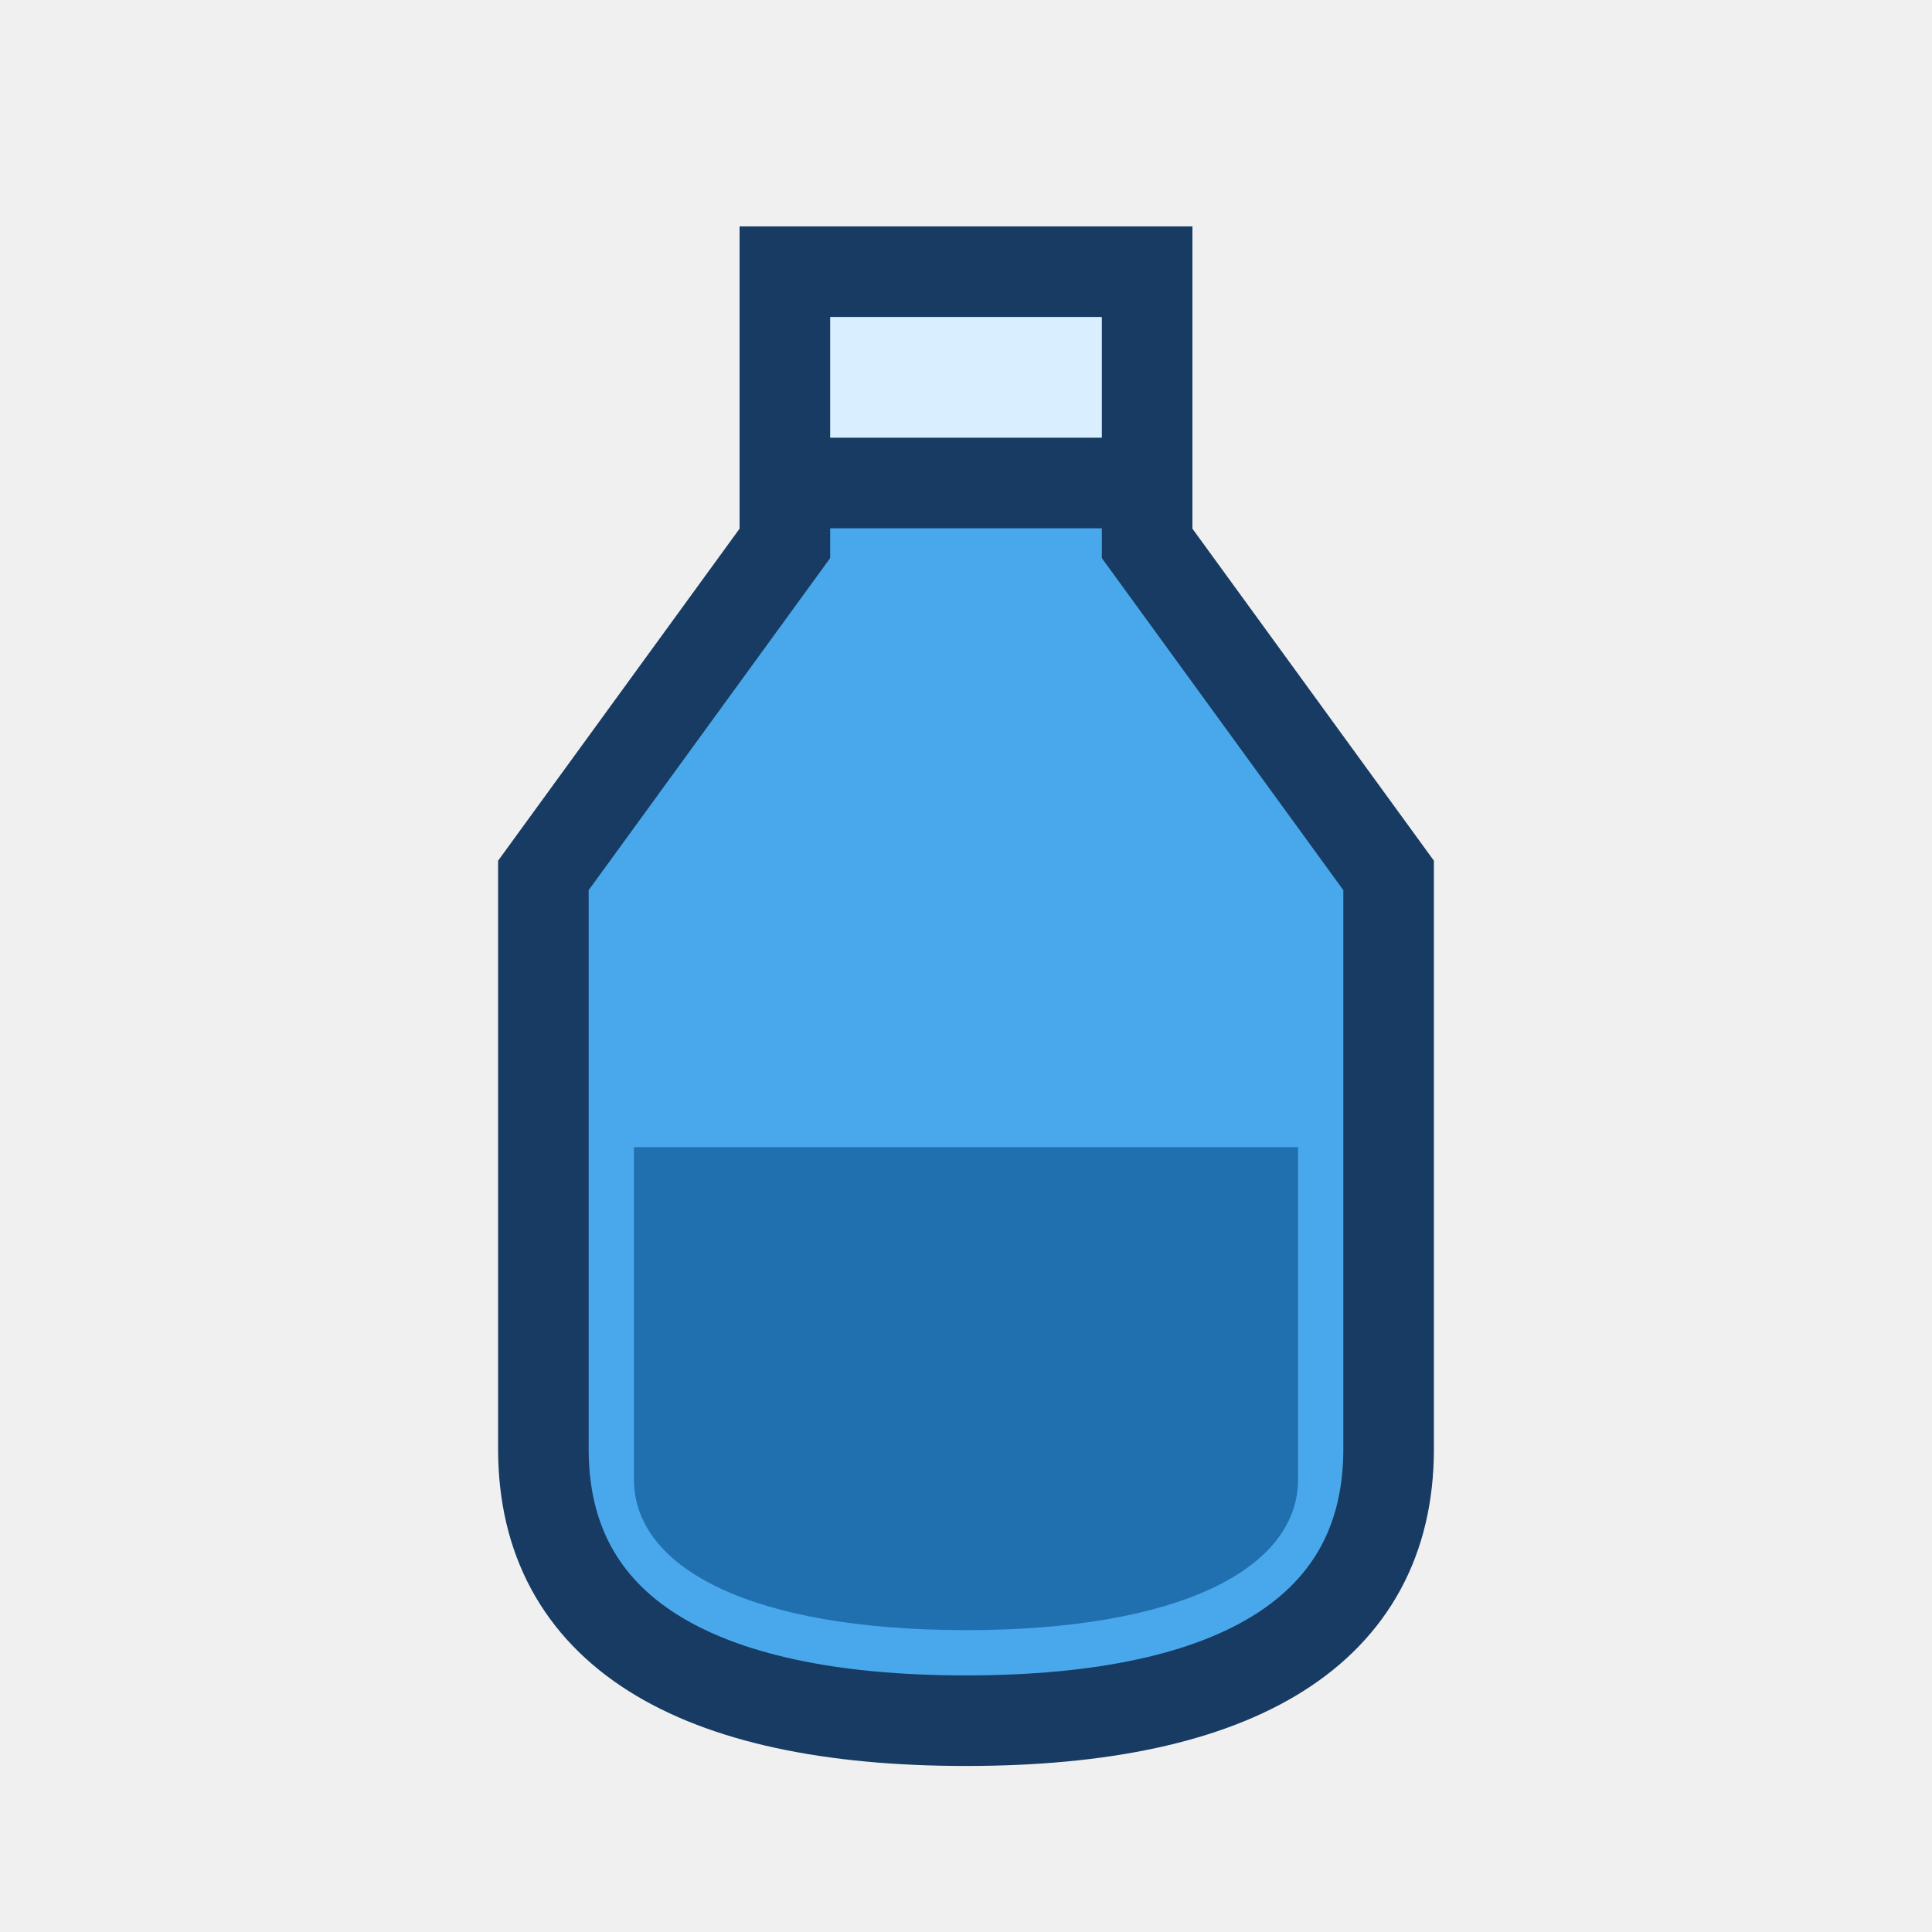
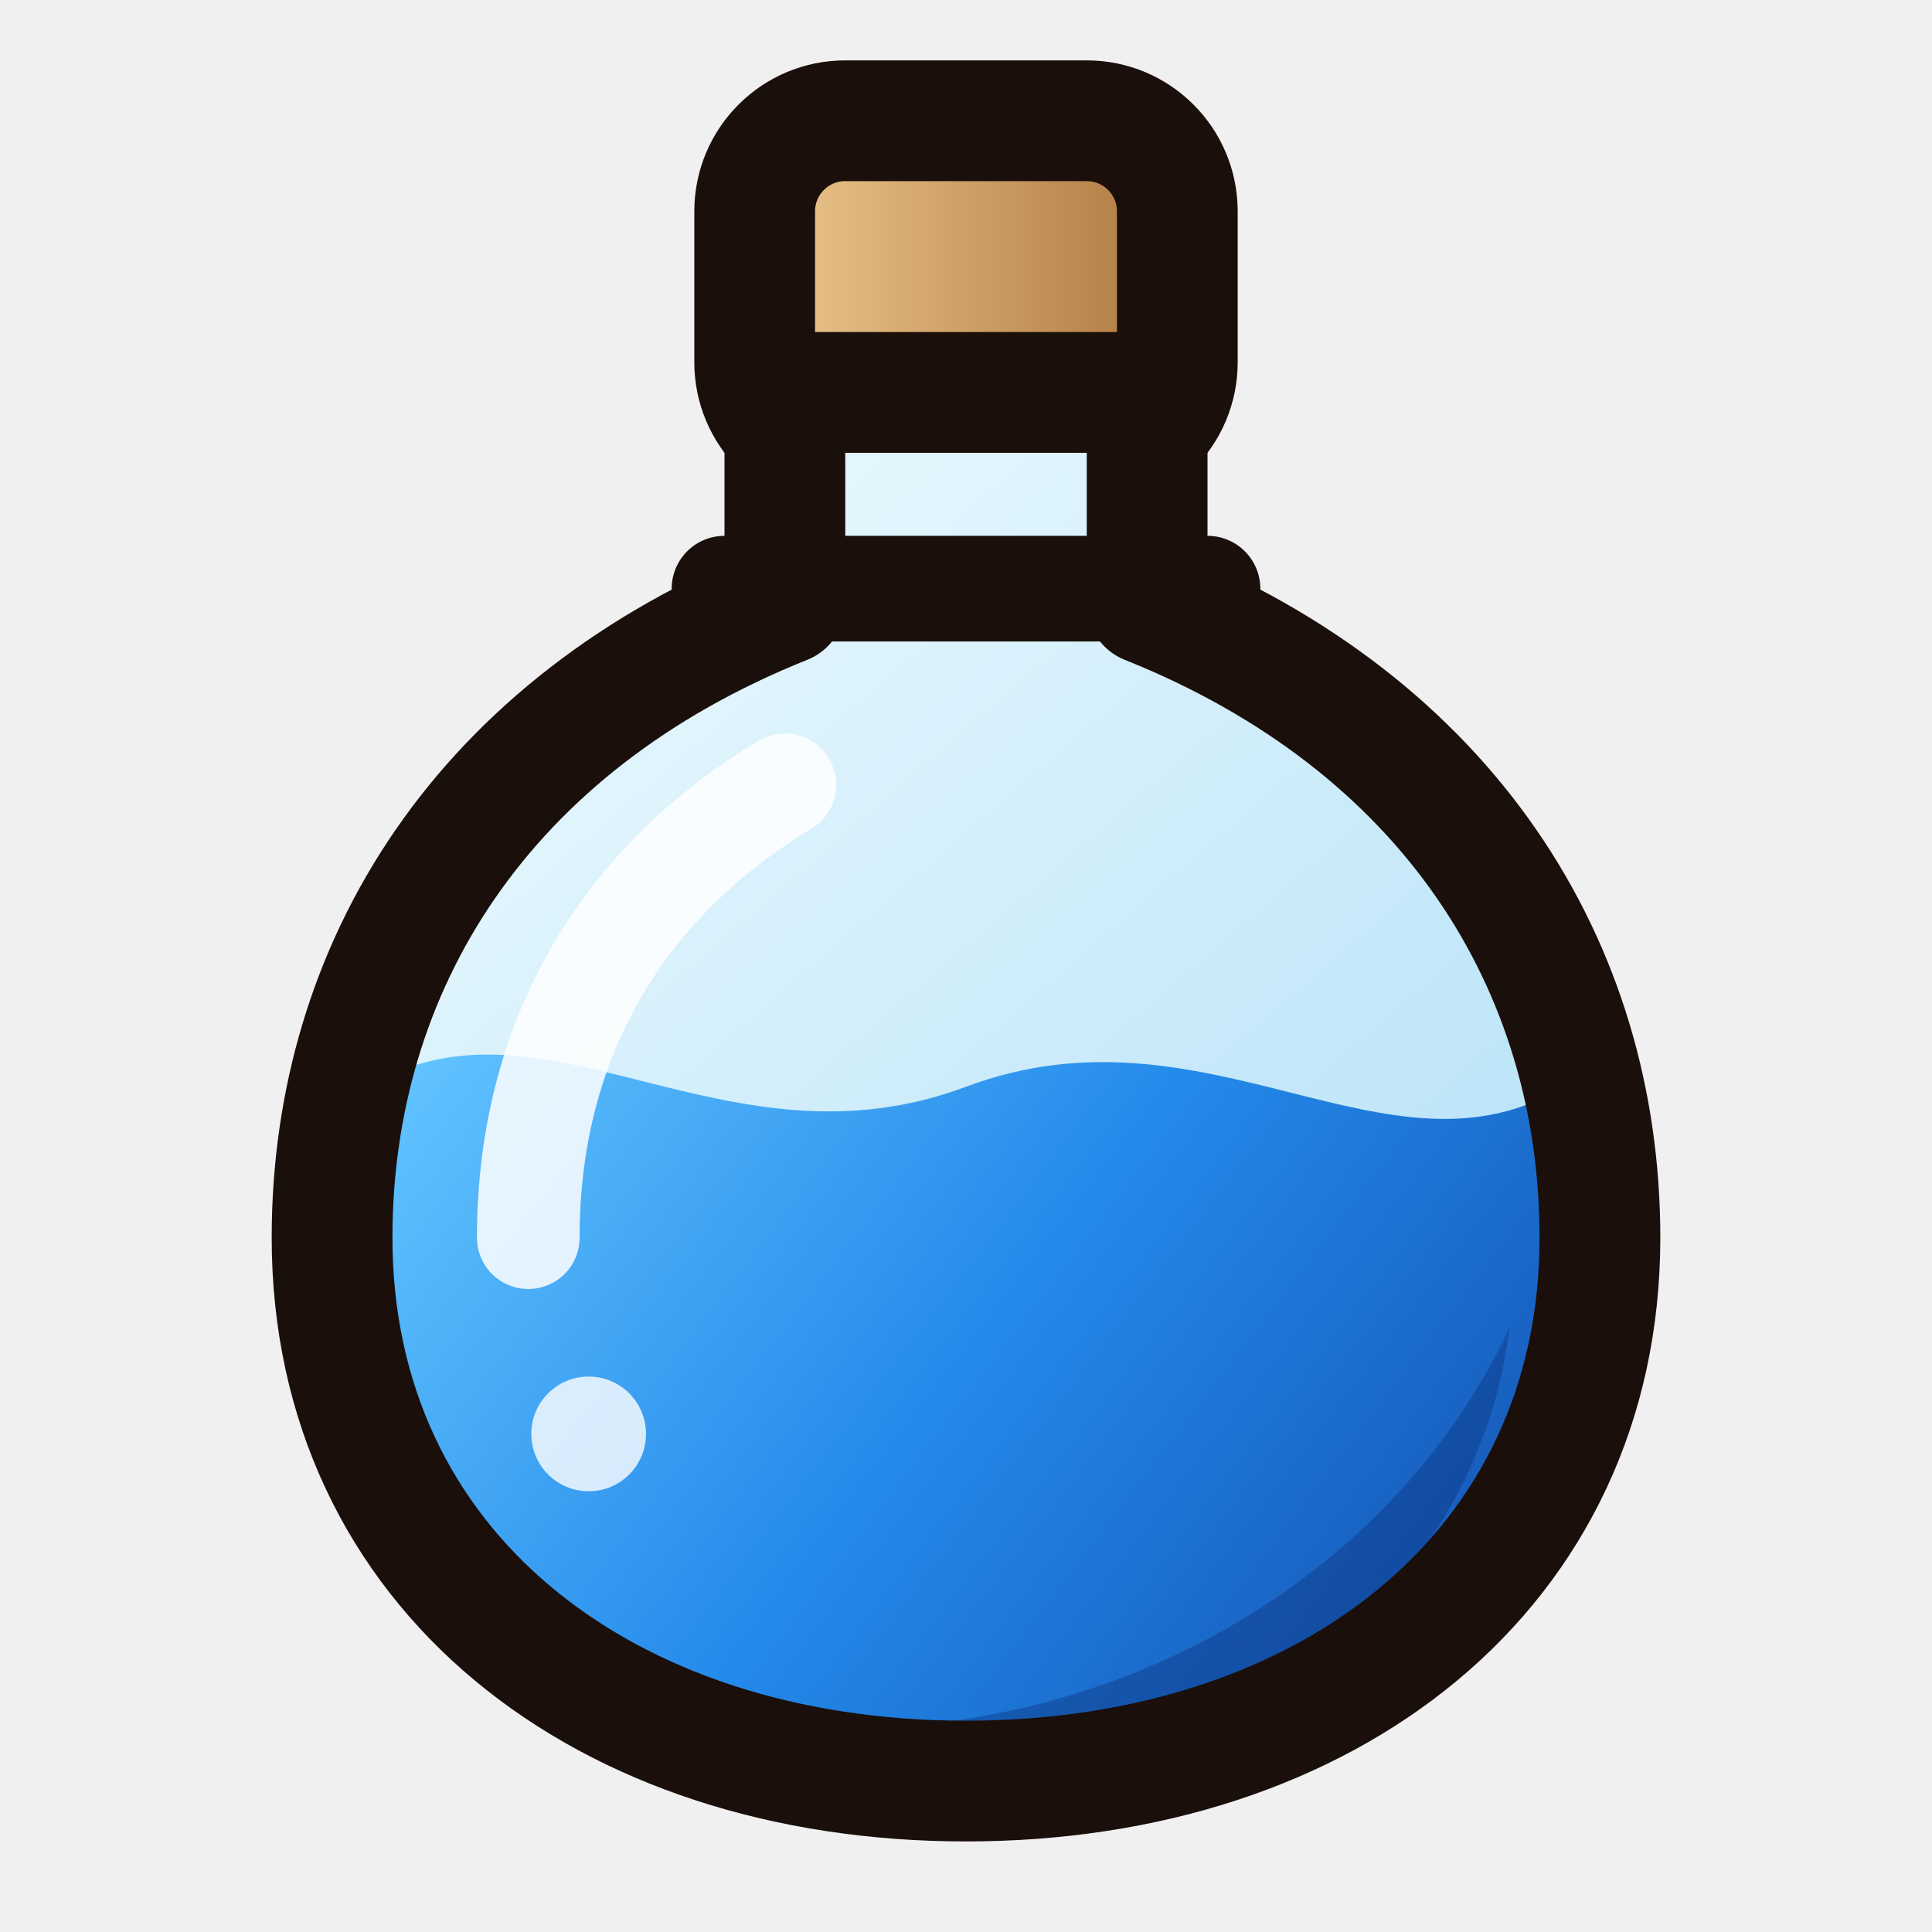
<svg xmlns="http://www.w3.org/2000/svg" width="64" height="64" viewBox="0 0 64 64">
-   <path d="M26 9h12v9l8 11v19c0 6-5 9-14 9s-14-3-14-9V29l8-11z" fill="#49a8ec" stroke="#173b62" stroke-width="3" />
-   <path d="M26 9h12v7H26z" fill="#d9efff" stroke="#173b62" stroke-width="3" />
-   <path d="M21 38h22v11c0 3-4 5-11 5s-11-2-11-5z" fill="#206fae" />
+   <defs>
+     <linearGradient id="glass" gradientUnits="userSpaceOnUse" x1="12" y1="14" x2="50" y2="58">
+       <stop offset="0" stop-color="#f2fcff" />
+       <stop offset="1" stop-color="#a9dcf5" />
+     </linearGradient>
+     <linearGradient id="water" gradientUnits="userSpaceOnUse" x1="14" y1="34" x2="48" y2="60">
+       <stop offset="0" stop-color="#62c4ff" />
+       <stop offset="0.5" stop-color="#2389ea" />
+       <stop offset="1" stop-color="#134fae" />
+     </linearGradient>
+     <linearGradient id="cork" gradientUnits="userSpaceOnUse" x1="24" y1="0" x2="40" y2="0">
+       <stop offset="0" stop-color="#f3cf94" />
+       <stop offset="1" stop-color="#a8713a" />
+     </linearGradient>
+   </defs>
+   <rect x="25" y="4" width="14" height="11" rx="3" fill="url(#cork)" stroke="#1a0f0a" stroke-width="4" stroke-linejoin="round" />
+   <path d="M26 20C16 24 11 32 11 41C11 52 20 59 32 59C44 59 53 52 53 41C53 32 48 24 38 20V13H26Z" fill="url(#glass)" />
+   <path d="M12.2 36C18 32.5 24 39 32 36C40 33 46 39.5 51.8 36C52.6 37.7 53 39.4 53 41C53 52 44 59 32 59C20 59 11 52 11 41C11 39.4 11.4 37.7 12.2 36Z" fill="url(#water)" />
+   <path d="M50 44A19 17 0 0 1 20 56A24 22 0 0 0 50 44Z" fill="#0a2f78" opacity="0.4" />
+   <path d="M26 20C16 24 11 32 11 41C11 52 20 59 32 59C44 59 53 52 53 41C53 32 48 24 38 20V13H26Z" fill="none" stroke="#1a0f0a" stroke-width="4" stroke-linejoin="round" />
+   <path d="M17.5 41C17.5 34 21 29 26 26" fill="none" stroke="#ffffff" stroke-width="3.4" stroke-linecap="round" opacity="0.85" />
+   <circle cx="19.5" cy="47.5" r="1.9" fill="#ffffff" opacity="0.8" />
+   <path d="M24 19.5H40" stroke="#1a0f0a" stroke-width="3.5" stroke-linecap="round" />
</svg>
